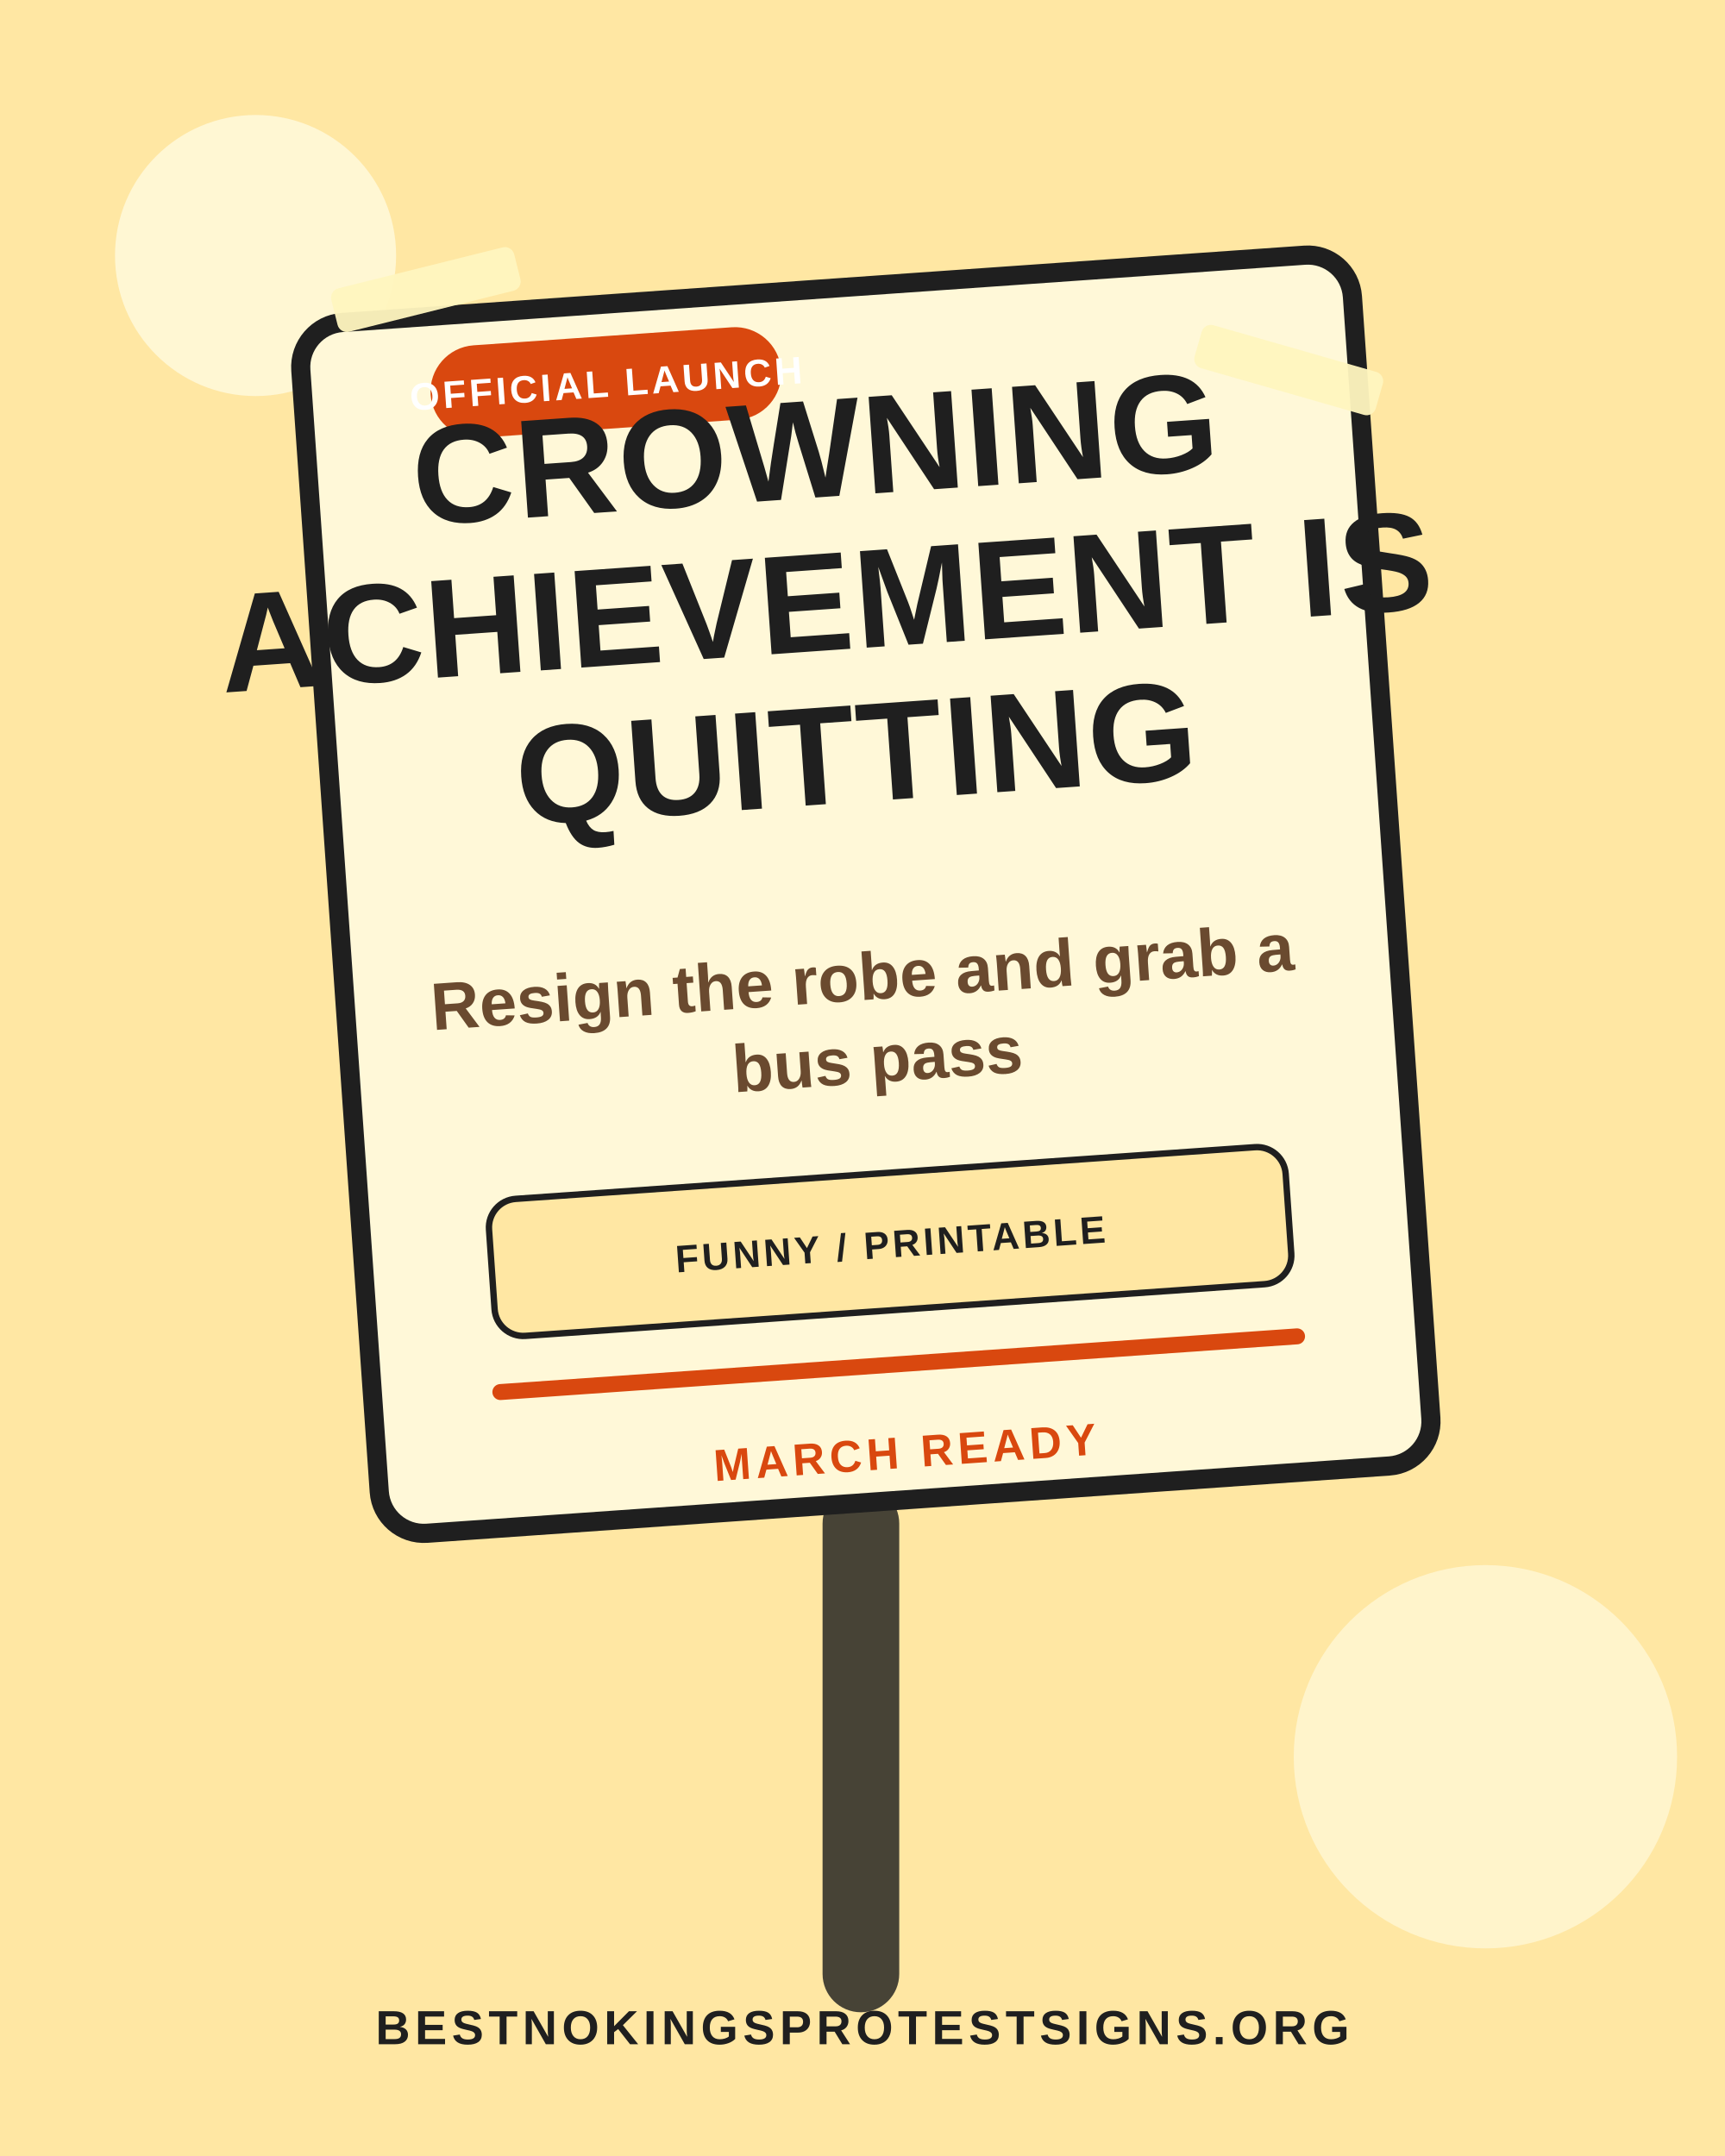
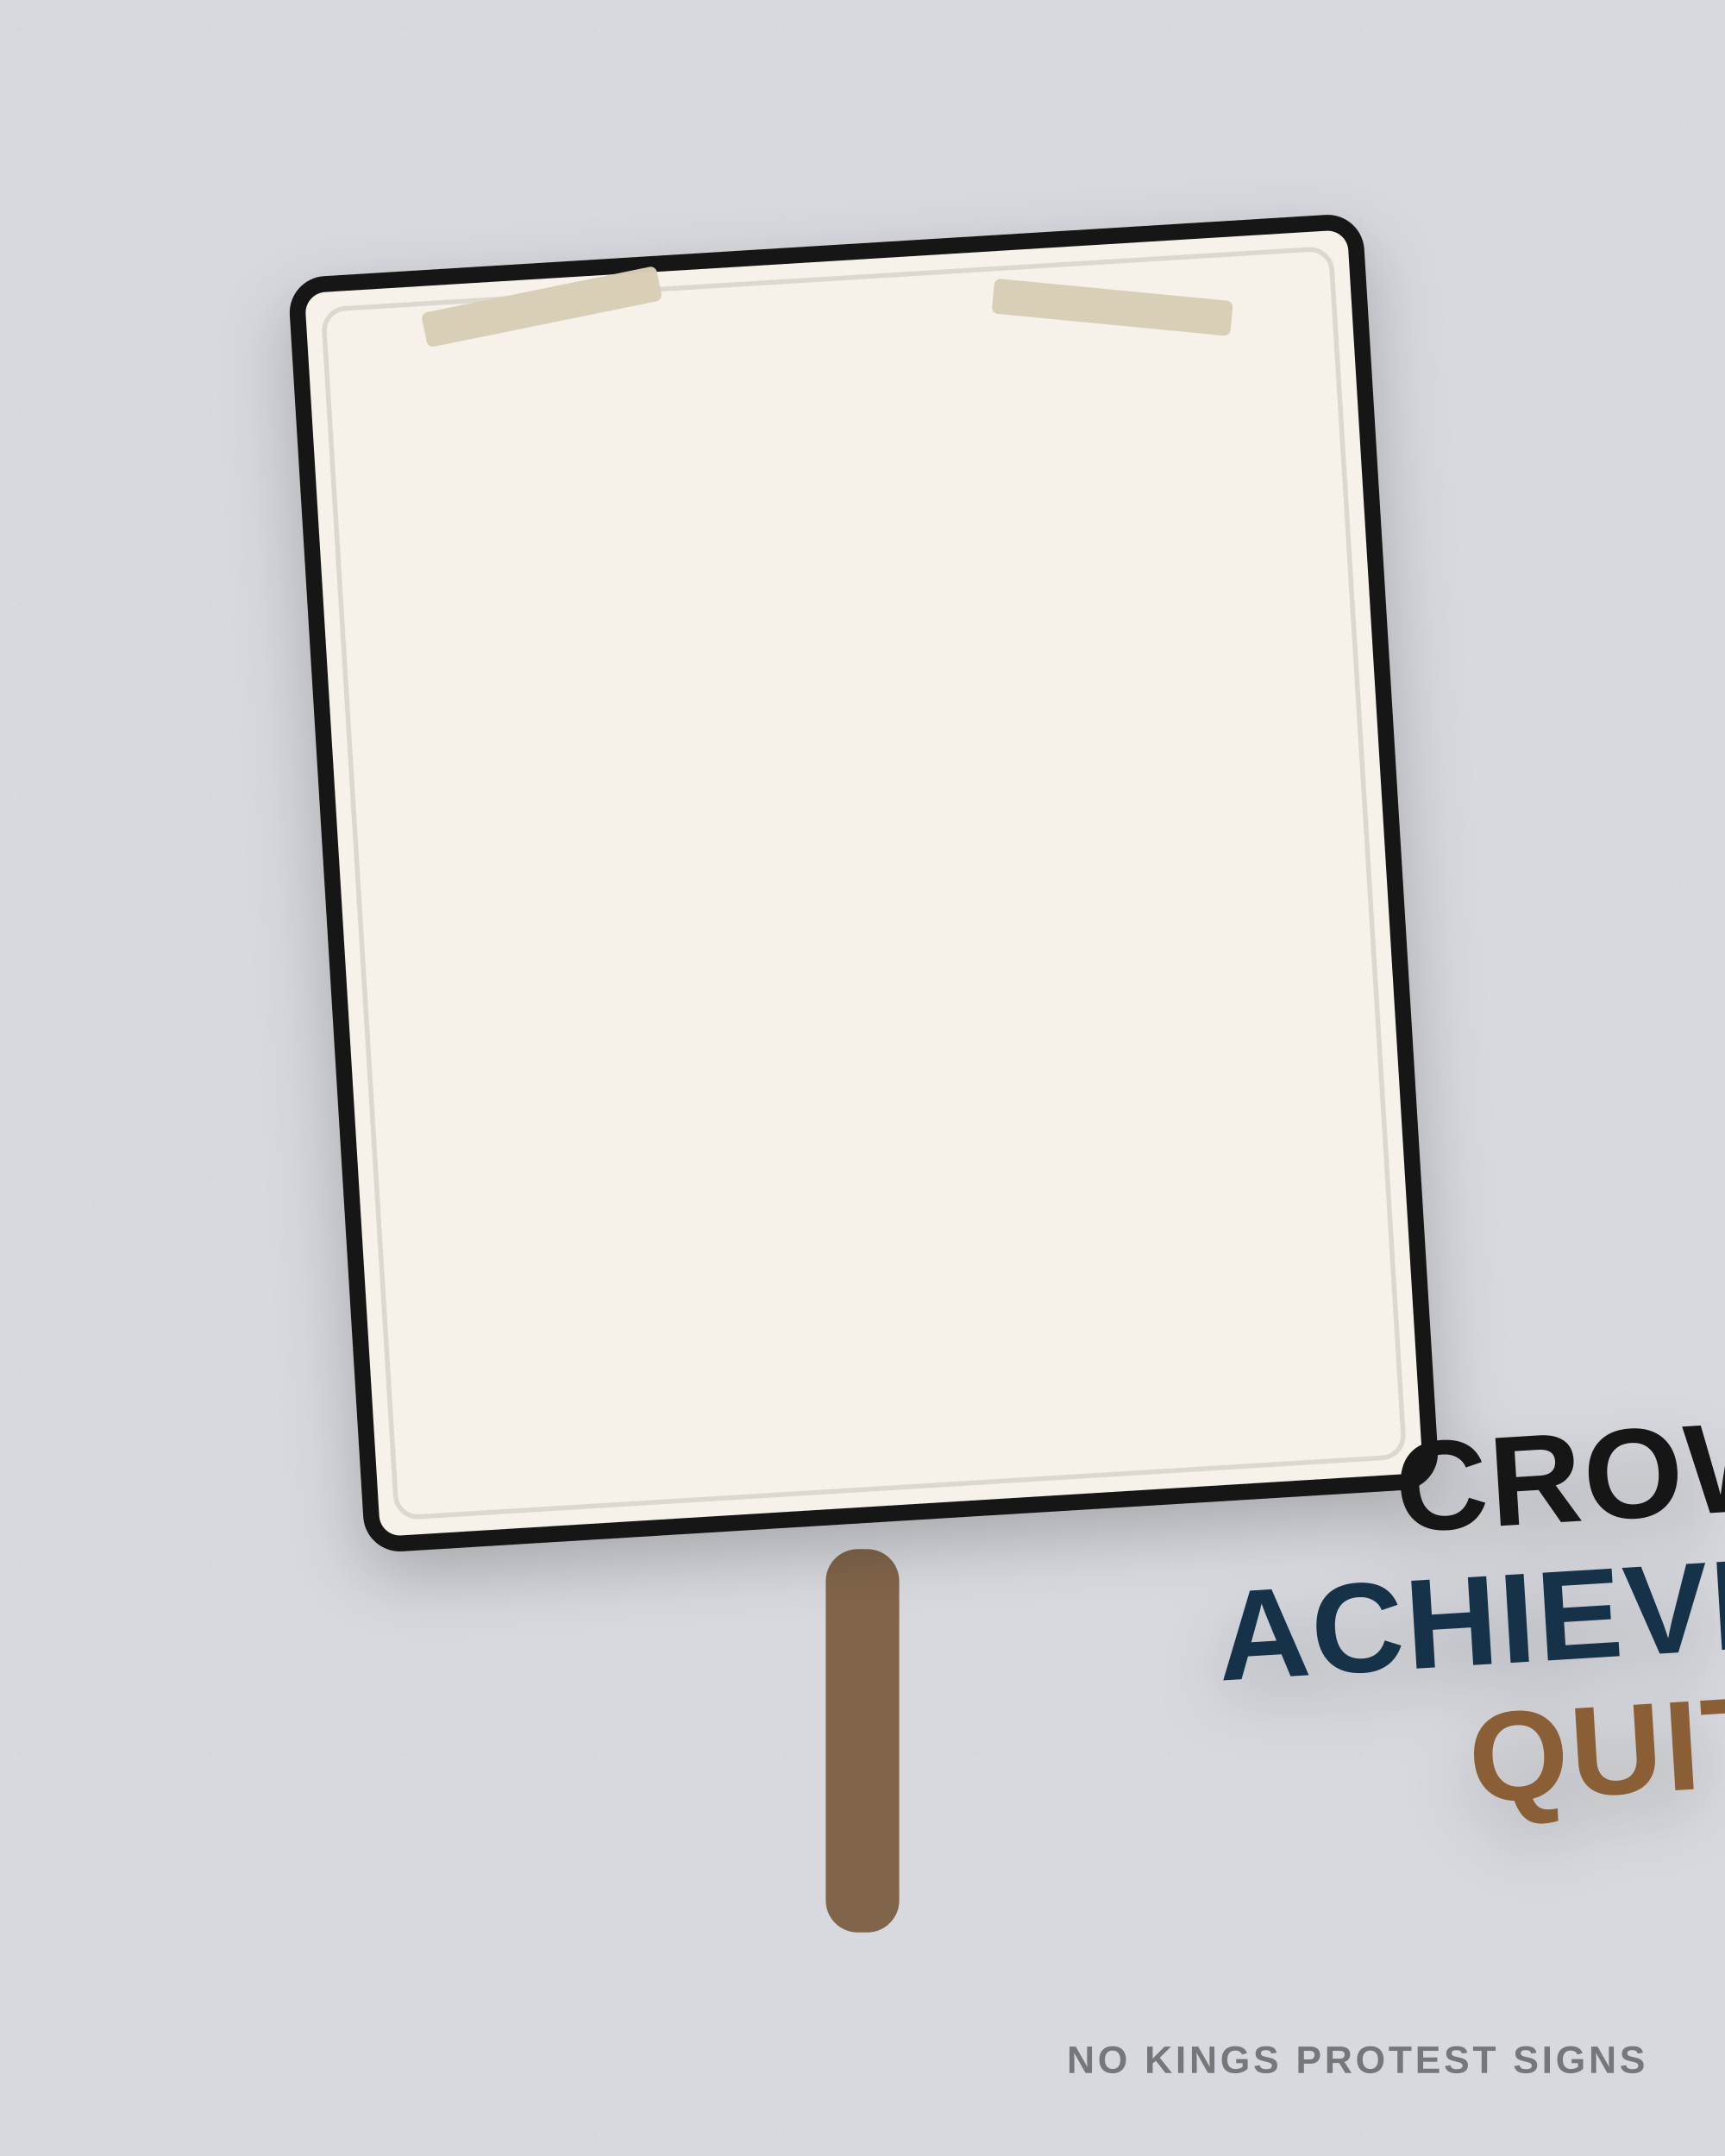
<svg xmlns="http://www.w3.org/2000/svg" width="1080" height="1350" viewBox="0 0 1080 1350" role="img" aria-labelledby="title desc">
-   <rect width="1080" height="1350" fill="#FFE7A3" />
-   <circle cx="160" cy="160" r="88" fill="#FFF8D8" opacity="0.9" />
-   <circle cx="930" cy="1100" r="120" fill="#FFF8D8" opacity="0.75" />
-   <rect x="515" y="930" width="48" height="330" rx="24" fill="#1F1F1F" opacity="0.82" />
-   <g transform="translate(540 530) rotate(-4)">
-     <rect x="-330" y="-350" width="660" height="760" rx="28" fill="#FFF8D8" stroke="#1F1F1F" stroke-width="12" />
-     <rect x="-250" y="-330" width="220" height="58" rx="29" fill="#D9480F" />
-     <text x="-140" y="-292" text-anchor="middle" font-family="Arial, Helvetica, sans-serif" font-size="24" font-weight="700" fill="#FFFFFF" letter-spacing="2">OFFICIAL LAUNCH</text>
-     <text x="0" y="-220" text-anchor="middle" font-family="Arial, Helvetica, sans-serif" font-size="88" font-weight="800" fill="#1F1F1F" letter-spacing="1">
-       <tspan x="0" dy="0">CROWNING</tspan>
-       <tspan x="0" dy="96">ACHIEVEMENT IS</tspan>
-       <tspan x="0" dy="96">QUITTING</tspan>
-     </text>
-     <text x="0" y="96" text-anchor="middle" font-family="Arial, Helvetica, sans-serif" font-size="42" font-weight="600" fill="#6A4A2F">
-       <tspan x="0" dy="0">Resign the robe and grab a</tspan>
-       <tspan x="0" dy="52">bus pass</tspan>
-     </text>
-     <rect x="-250" y="205" width="500" height="86" rx="18" fill="#FFE7A3" stroke="#1F1F1F" stroke-width="4" />
-     <text x="0" y="258" text-anchor="middle" font-family="Arial, Helvetica, sans-serif" font-size="24" font-weight="700" fill="#1F1F1F" letter-spacing="2">FUNNY / PRINTABLE</text>
-     <line x1="-250" y1="325" x2="250" y2="325" stroke="#D9480F" stroke-width="10" stroke-linecap="round" />
-     <text x="0" y="390" text-anchor="middle" font-family="Arial, Helvetica, sans-serif" font-size="28" font-weight="700" fill="#D9480F" letter-spacing="3">MARCH READY</text>
+   <defs>
+     <filter id="shadow" x="-20%" y="-20%" width="140%" height="140%">
+       <feDropShadow dx="0" dy="16" stdDeviation="22" flood-color="#000000" flood-opacity="0.22" />
+     </filter>
+     <pattern id="grain" width="120" height="120" patternUnits="userSpaceOnUse">
+       <circle cx="12" cy="18" r="1.1" fill="#000" opacity="0.13" />
+       <circle cx="58" cy="33" r="1.2" fill="#000" opacity="0.08" />
+       <circle cx="92" cy="76" r="1.1" fill="#000" opacity="0.1" />
+       <circle cx="26" cy="96" r="1" fill="#000" opacity="0.07" />
+     </pattern>
+   </defs>
+   <rect width="1080" height="1350" fill="#d7d9de" />
+   <rect width="1080" height="1350" fill="url(#grain)" opacity="0.08" />
+   <rect x="517" y="970" width="46" height="240" rx="20" fill="#7a5b3e" opacity="0.92" />
+   <g transform="translate(540 540) rotate(-3.5)" filter="url(#shadow)">
+     <rect x="-332" y="-382" width="664" height="790" rx="18" fill="#f7f2e9" stroke="#181818" stroke-width="10" />
+     <rect x="-316" y="-366" width="632" height="758" rx="14" fill="none" stroke="rgba(24,24,24,0.12)" stroke-width="3" />
+     <rect x="-255" y="-360" width="150" height="22" rx="4" fill="#d8ceb6" opacity="0.98" transform="rotate(-8 -255 -360)" />
+     <rect x="105" y="-360" width="150" height="22" rx="4" fill="#d8ceb6" opacity="0.98" transform="rotate(9 105 -360)" />
+     <text x="540" y="439" text-anchor="middle" font-family="Arial Black, Arial, Helvetica, sans-serif" font-size="80" font-weight="900" fill="#171717" letter-spacing="1.2">CROWNING</text>
+     <text x="540" y="525" text-anchor="middle" font-family="Arial Black, Arial, Helvetica, sans-serif" font-size="80" font-weight="900" fill="#19324a" letter-spacing="1.2">ACHIEVEMENT IS</text>
+     <text x="540" y="611" text-anchor="middle" font-family="Arial Black, Arial, Helvetica, sans-serif" font-size="80" font-weight="900" fill="#8b5e34" letter-spacing="1.2">QUITTING</text>
  </g>
-   <rect x="206" y="182" width="118" height="28" rx="6" fill="#FFF6BF" opacity="0.95" transform="rotate(-14 206 182)" />
-   <rect x="754" y="202" width="118" height="28" rx="6" fill="#FFF6BF" opacity="0.95" transform="rotate(16 754 202)" />
-   <text x="540" y="1280" text-anchor="middle" font-family="Arial, Helvetica, sans-serif" font-size="30" font-weight="700" fill="#1F1F1F" letter-spacing="3">BESTNOKINGSPROTESTSIGNS.ORG</text>
+   <text x="1030" y="1298" text-anchor="end" font-family="Arial, Helvetica, sans-serif" font-size="24" font-weight="700" fill="#262626" opacity="0.55" letter-spacing="2">NO KINGS PROTEST SIGNS</text>
</svg>
